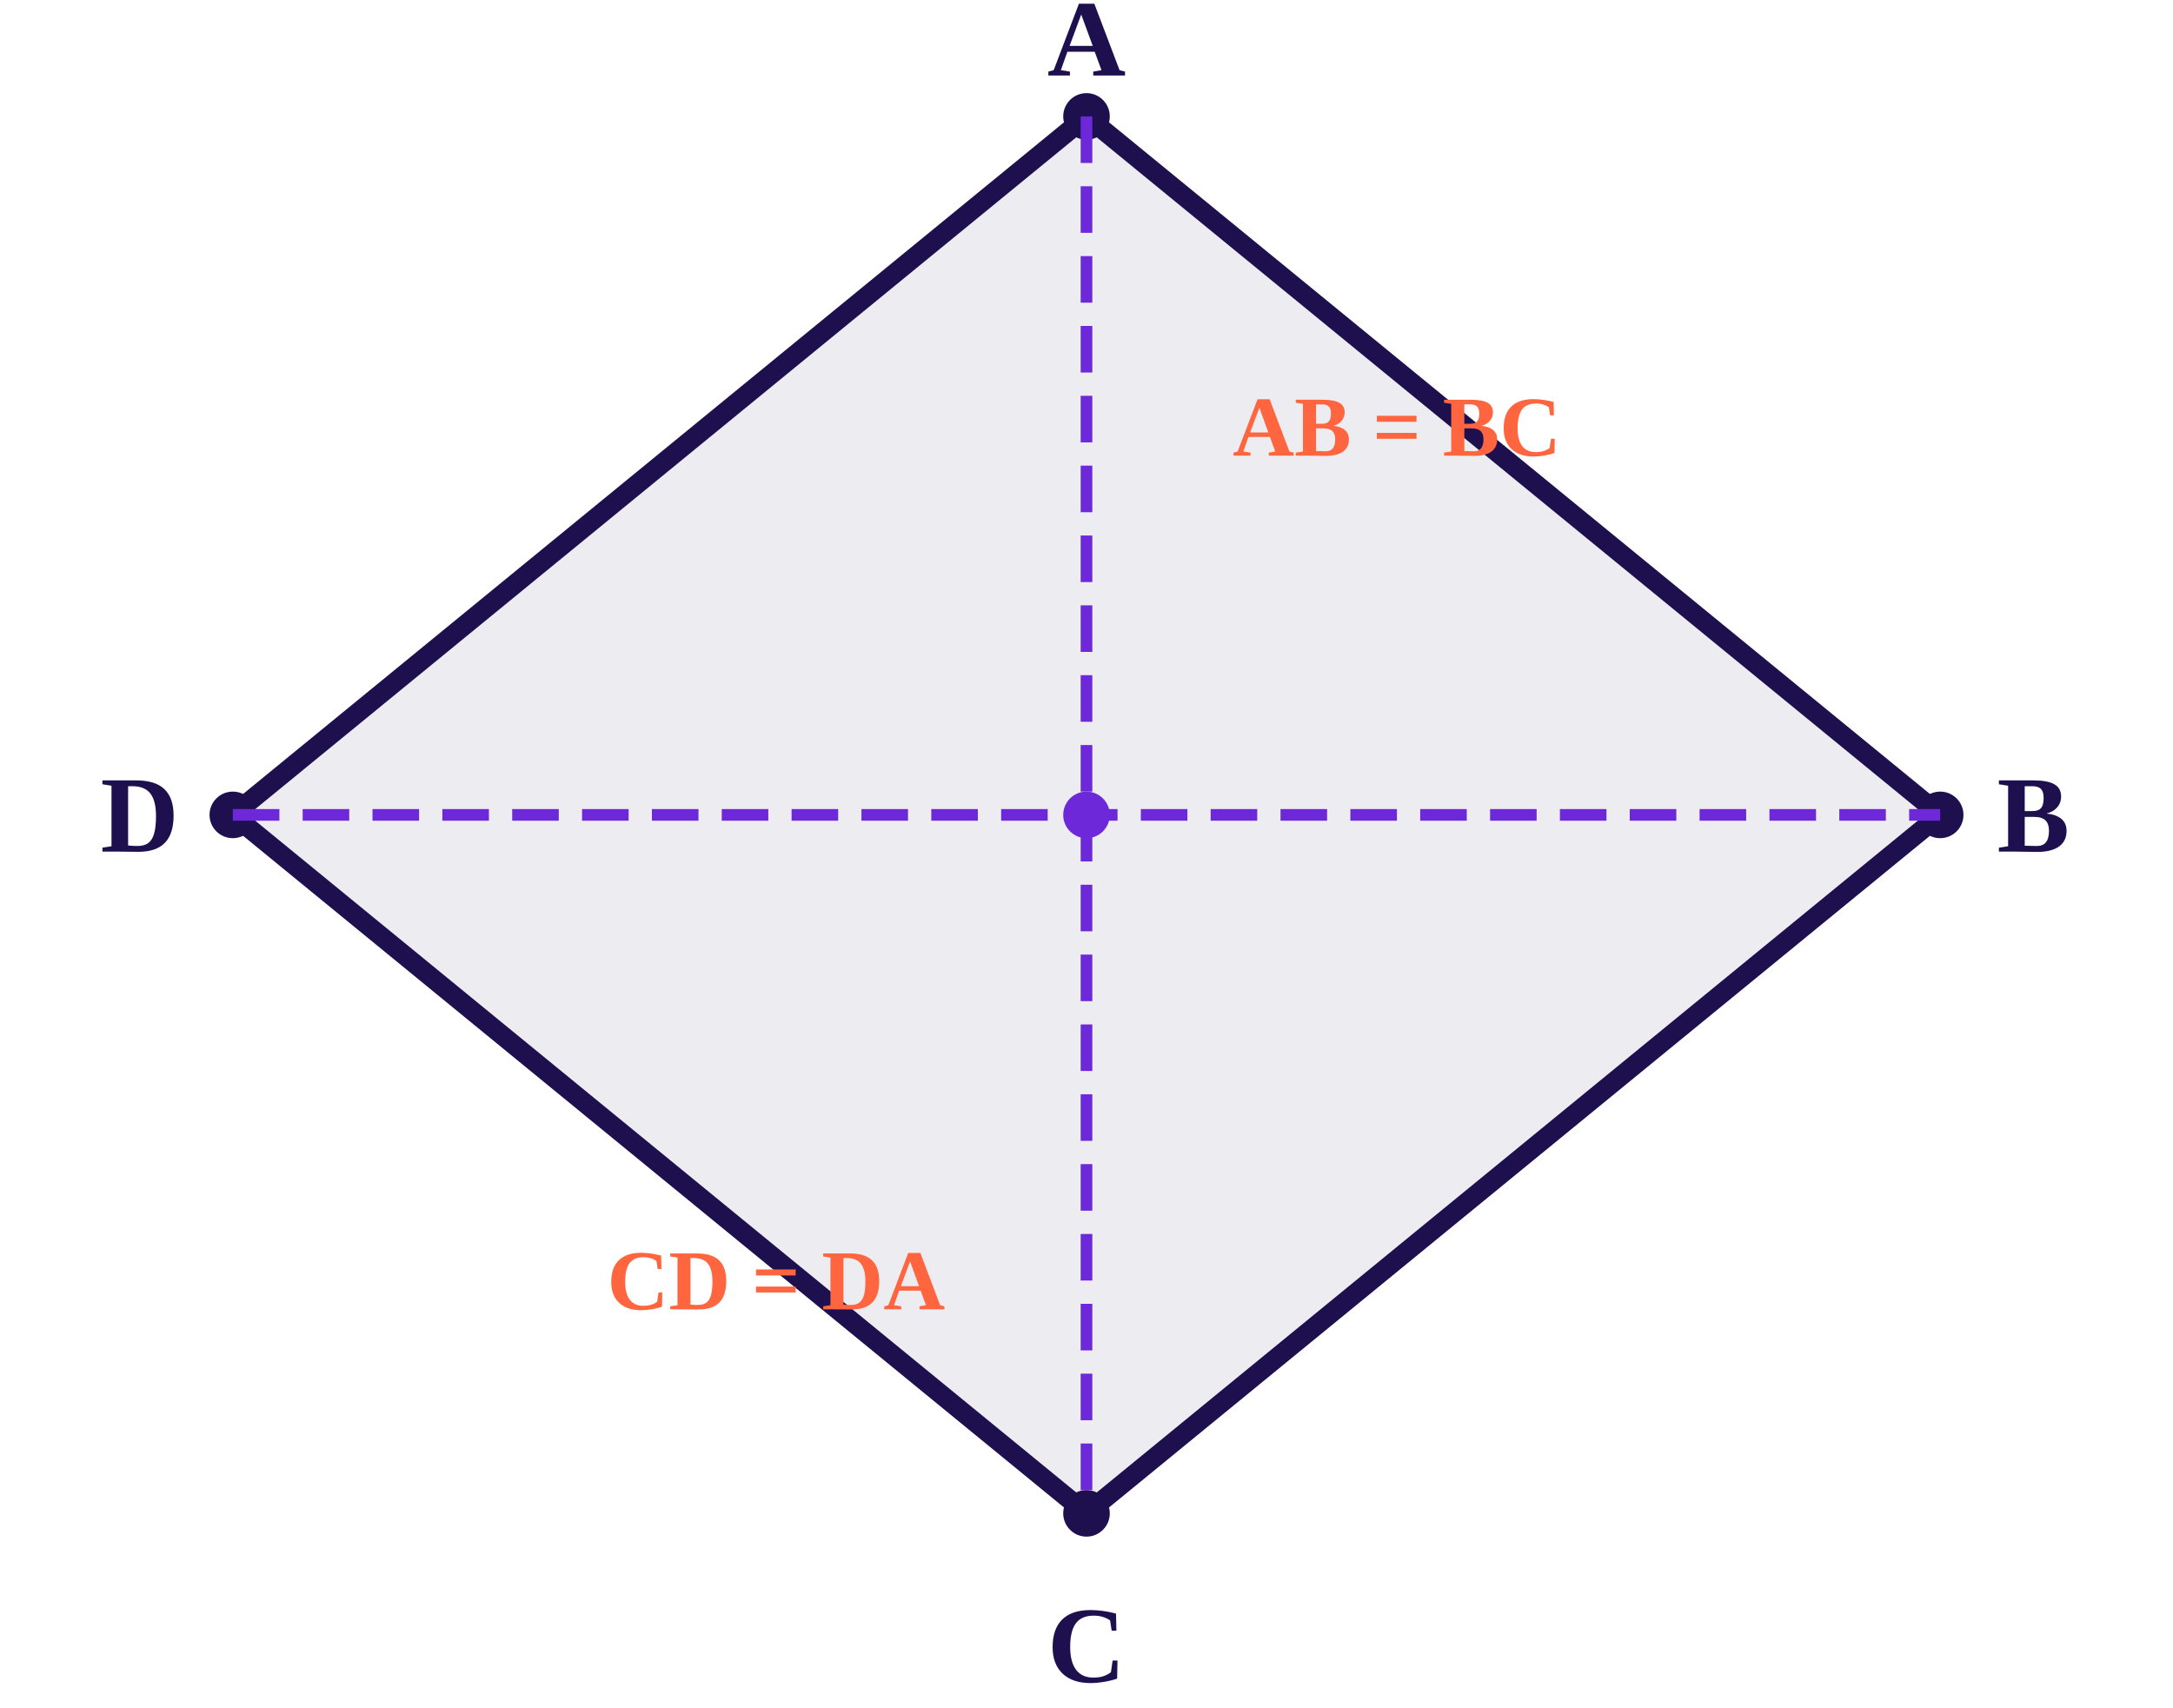
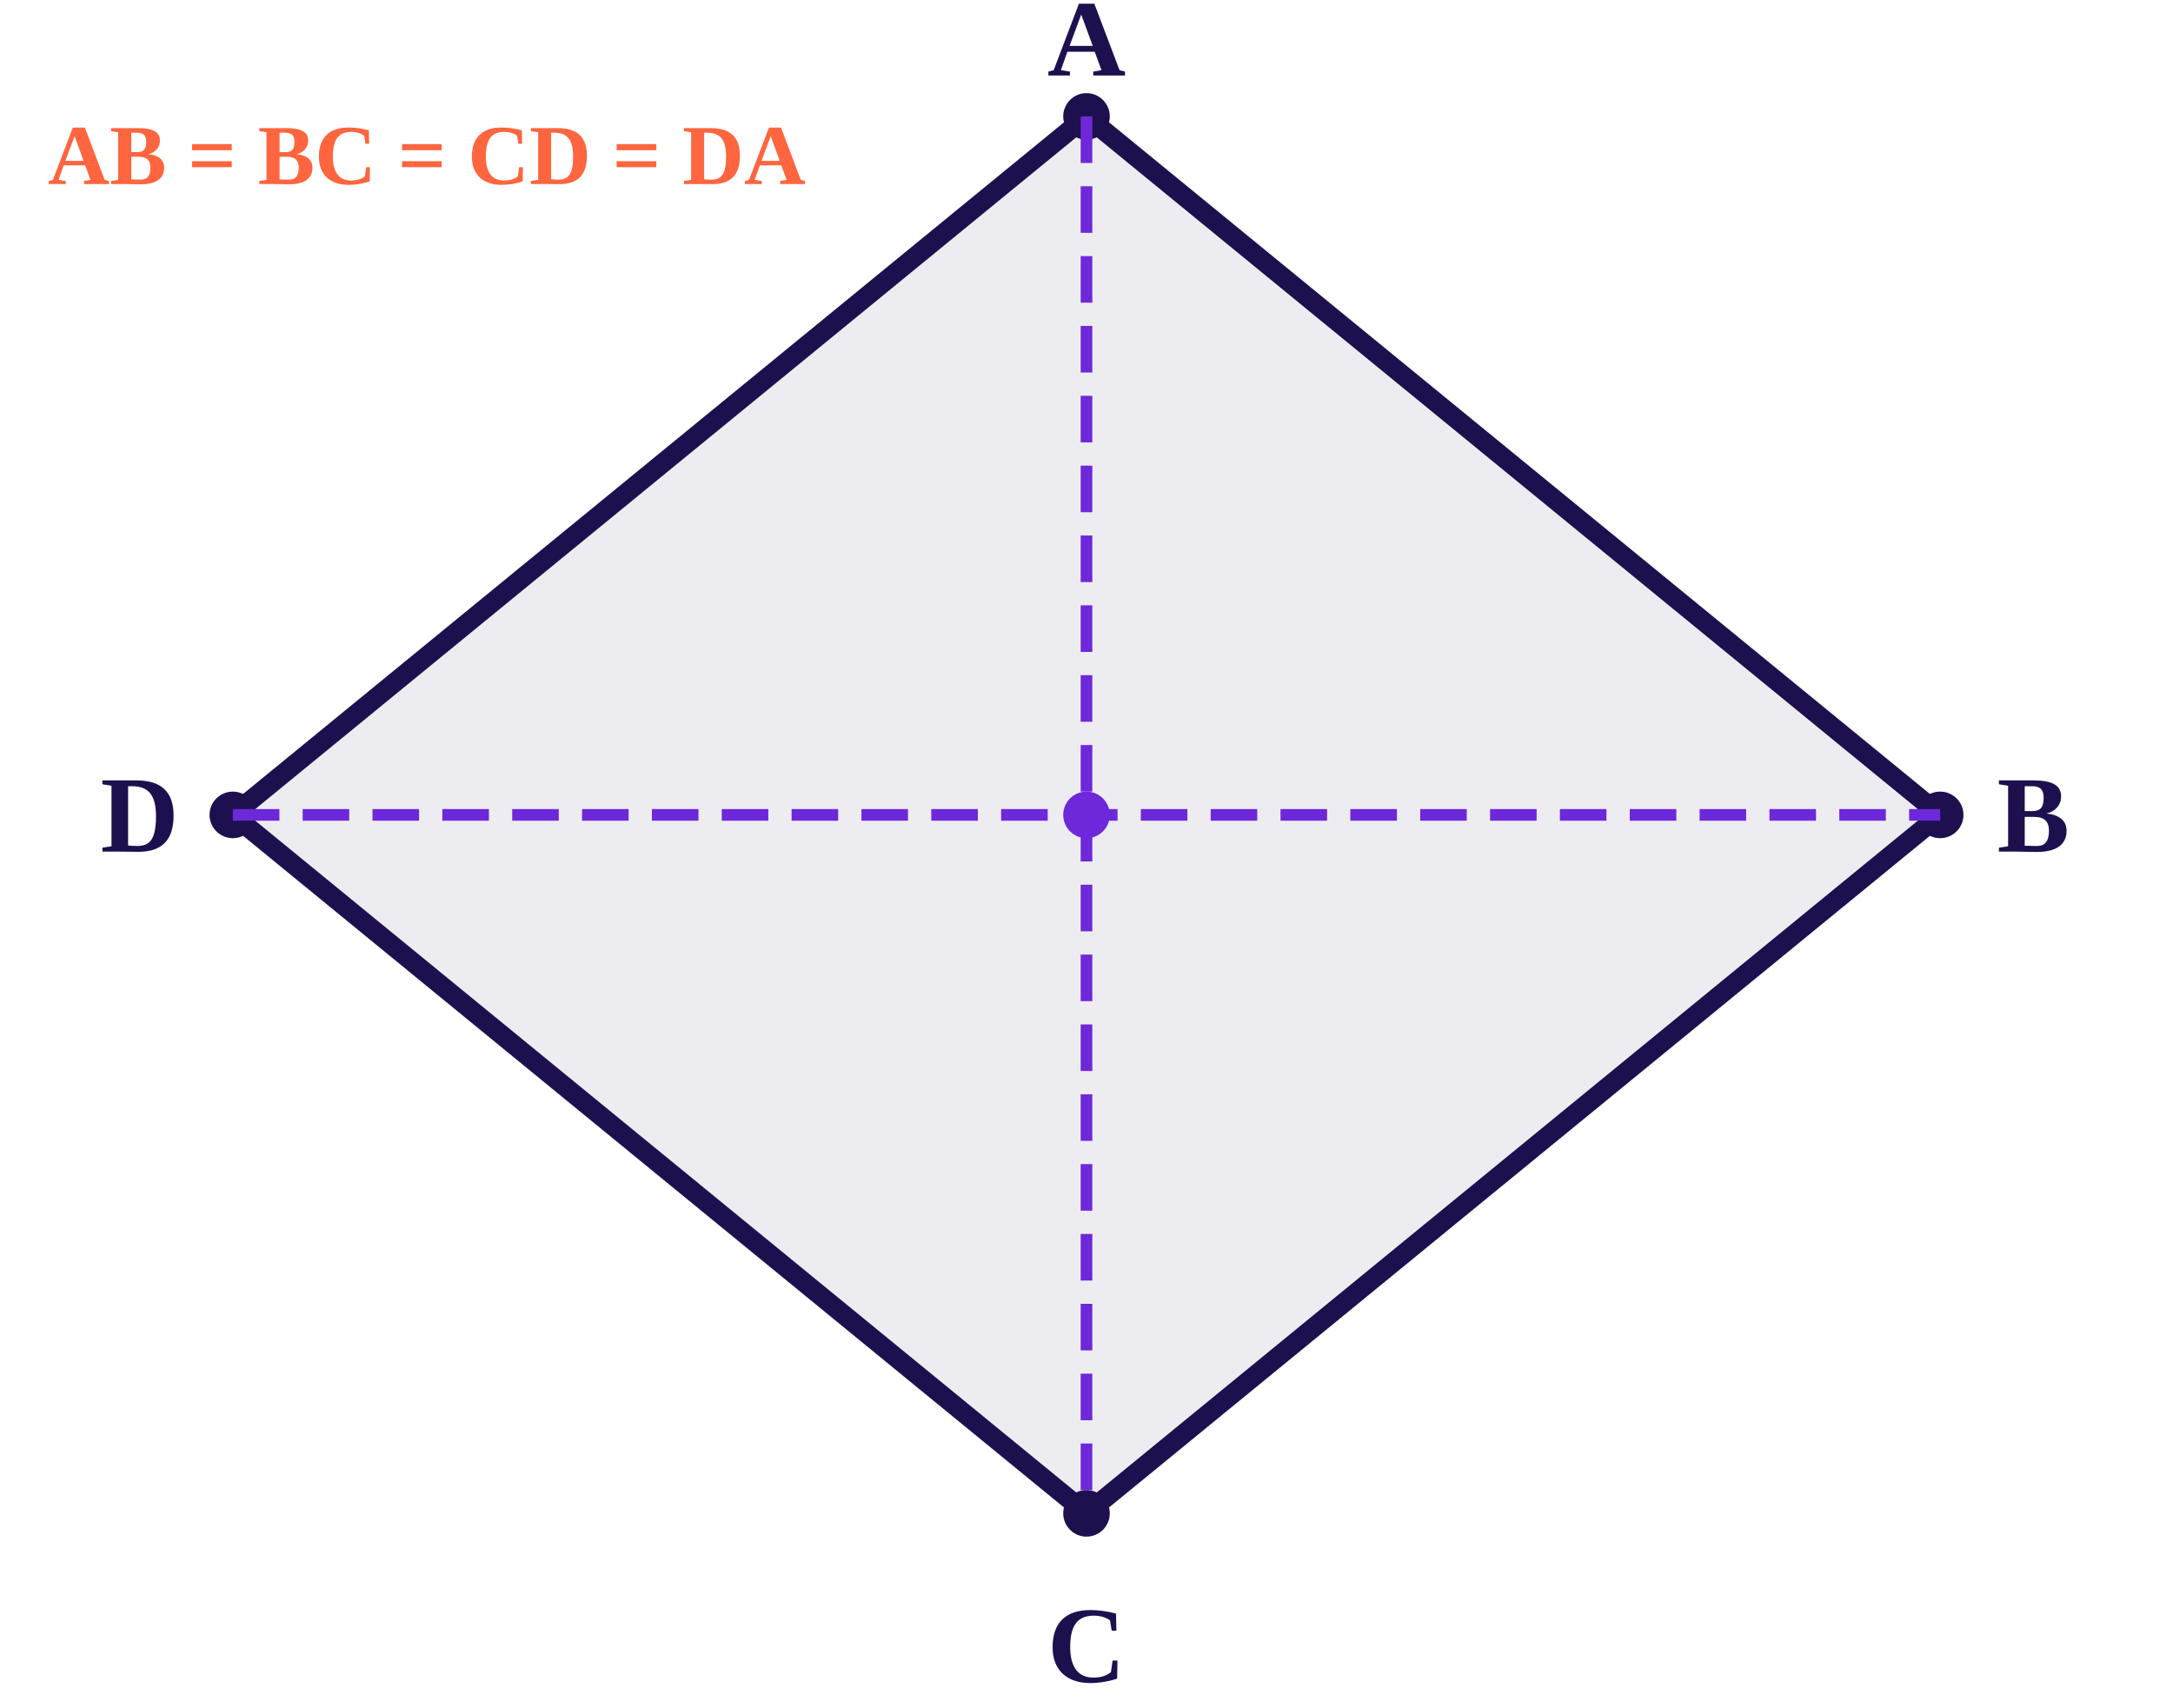
<svg xmlns="http://www.w3.org/2000/svg" viewBox="0 0 280 220" class="w-full max-w-[260px] mx-auto my-2">
  <polygon points="140,15 250,105 140,195 30,105" fill="#1E104E" fill-opacity="0.08" stroke="#1E104E" stroke-width="2.5" />
  <circle cx="140" cy="15" r="3" fill="#1E104E" />
  <circle cx="250" cy="105" r="3" fill="#1E104E" />
  <circle cx="140" cy="195" r="3" fill="#1E104E" />
  <circle cx="30" cy="105" r="3" fill="#1E104E" />
  <text x="140" y="5" font-size="14" fill="#1E104E" font-weight="bold" text-anchor="middle" dominant-baseline="central">A</text>
  <text x="262" y="105" font-size="14" fill="#1E104E" font-weight="bold" text-anchor="middle" dominant-baseline="central">B</text>
  <text x="140" y="212" font-size="14" fill="#1E104E" font-weight="bold" text-anchor="middle" dominant-baseline="central">C</text>
  <text x="18" y="105" font-size="14" fill="#1E104E" font-weight="bold" text-anchor="middle" dominant-baseline="central">D</text>
  <line x1="140" y1="15" x2="140" y2="195" stroke="#6D28D9" stroke-width="1.5" stroke-dasharray="6,3" />
  <line x1="30" y1="105" x2="250" y2="105" stroke="#6D28D9" stroke-width="1.5" stroke-dasharray="6,3" />
  <circle cx="140" cy="105" r="3" fill="#6D28D9" />
-   <text x="180" y="55" font-size="11" fill="#FF653F" font-weight="bold" text-anchor="middle" dominant-baseline="central">AB = BC</text>
-   <text x="100" y="165" font-size="11" fill="#FF653F" font-weight="bold" text-anchor="middle" dominant-baseline="central">CD = DA</text>
+   <text x="55" y="20" font-size="11" fill="#FF653F" font-weight="bold" text-anchor="middle" dominant-baseline="central">AB = BC = CD = DA</text>
</svg>
